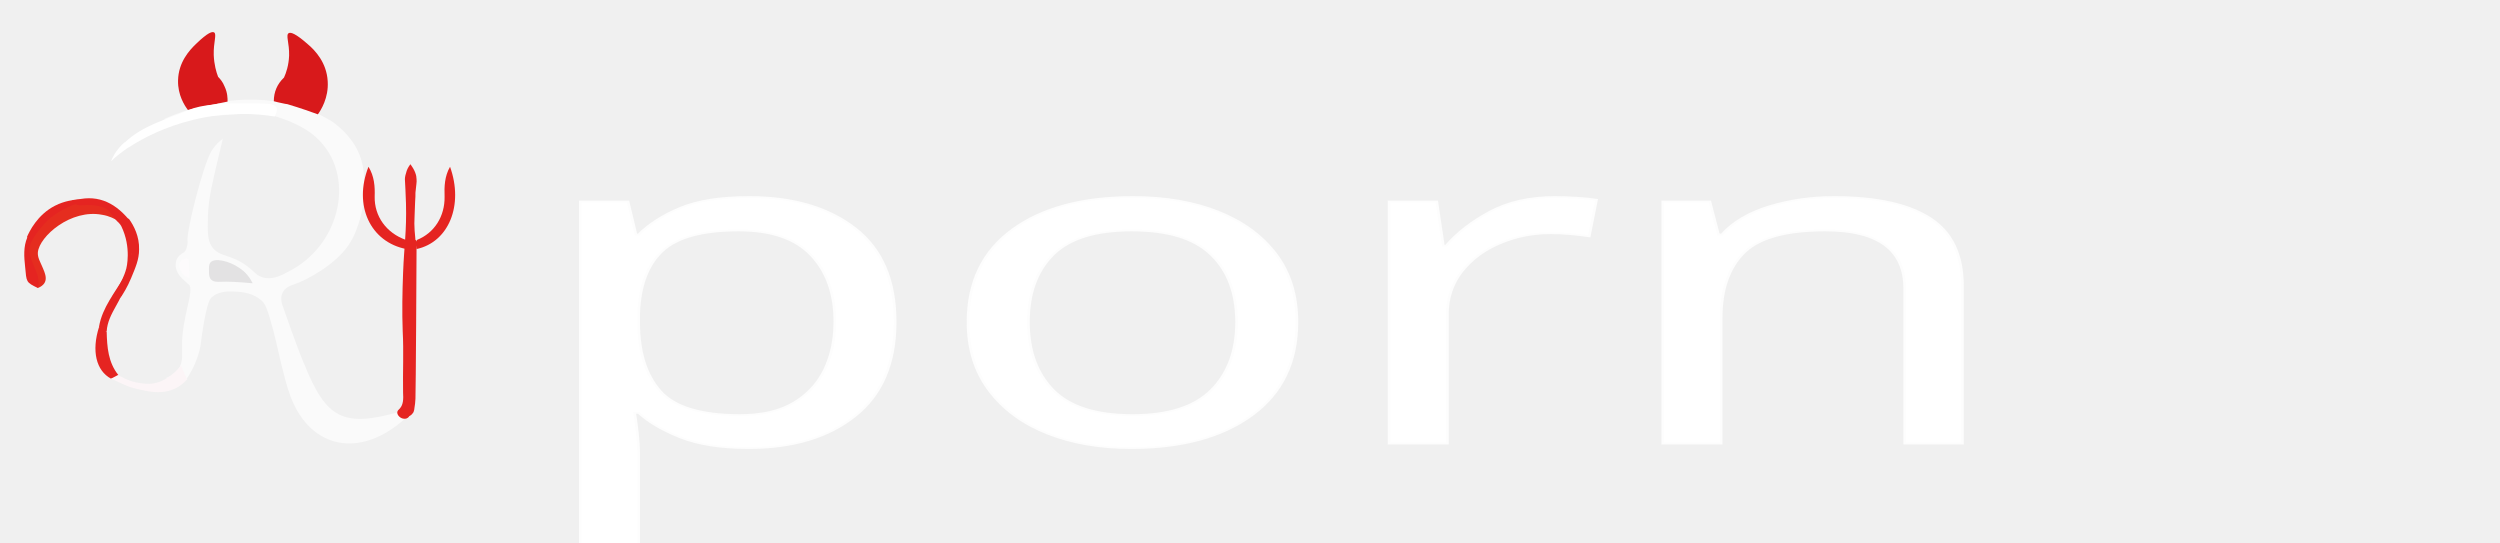
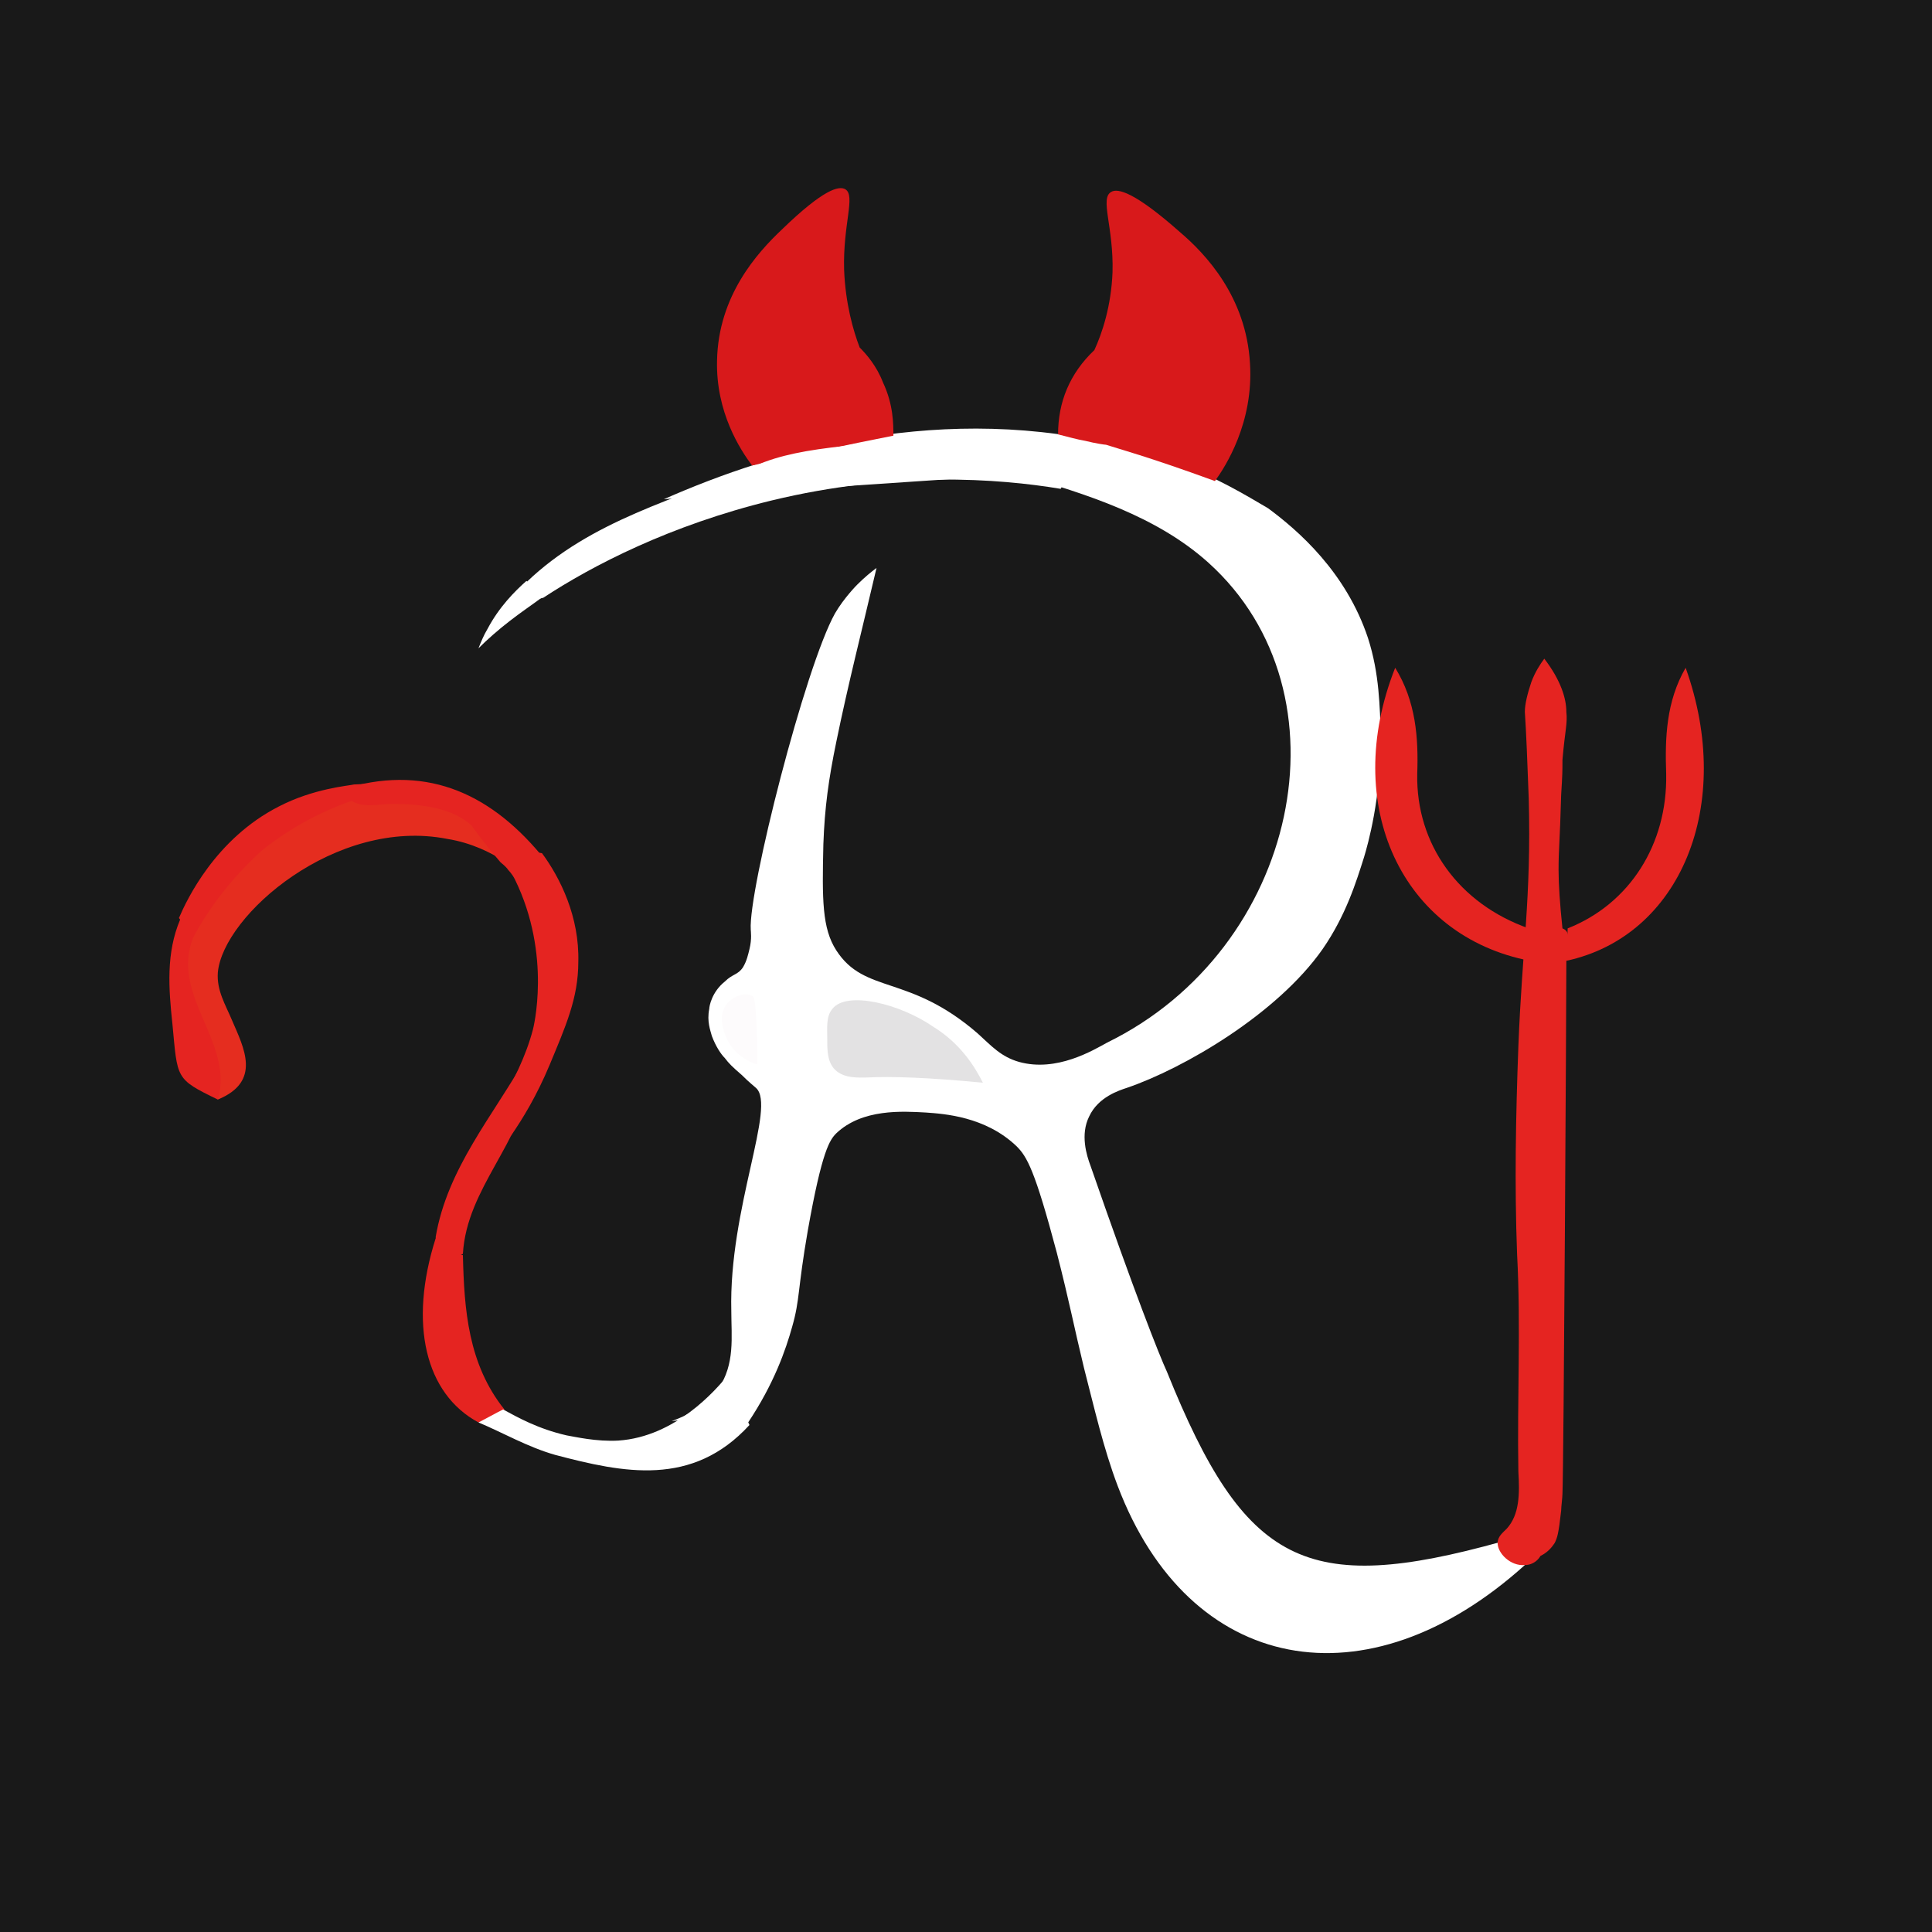
- <svg xmlns="http://www.w3.org/2000/svg" version="1.1" baseProfile="tiny" id="Capa_1" x="0px" y="0px" viewBox="0 0 686.6 149" xml:space="preserve">
-   <path fill="none" stroke="#000000" stroke-miterlimit="10" d="M97.6,54" />
-   <path fill="#FAFAFA" d="M111.2,115c-12.2,11-25.9,8.4-31.4-6.1c-1.1-2.9-1.8-6-2.6-9.1c-0.8-3.3-1.1-5-2.1-8.9  c-1.7-6.4-2.3-7.4-3.1-8.2c-2.4-2.3-5.6-2.5-7-2.6c-1.8-0.1-4.9-0.3-6.9,1.6c-0.5,0.5-1.1,1.3-2.2,7.5c-0.8,4.6-0.6,5.3-1.2,7.4  c-0.5,1.8-1.4,4.4-3.4,7.4c-0.3,0-0.7-0.1-1.1-0.1c-1.7-0.2-3.3-0.2-4.8,0c1.1-0.4,2.6-1.1,3.6-2.5c1.3-1.9,1-4,1-6  c-0.2-7.9,3.5-15.8,1.9-17.2c-0.1-0.1-0.5-0.4-1.1-1c-0.7-0.6-1-0.9-1.3-1.3c-0.3-0.3-0.7-0.9-1-1.7c-0.1-0.4-0.4-1.1-0.2-2.1  c0-0.2,0.2-1.3,1.2-2.1c0.6-0.6,1-0.5,1.4-1.1c0.3-0.5,0.4-1,0.5-1.4c0.2-0.8,0.1-1.4,0.1-1.5c-0.2-3,4.2-20.3,6.5-24.4  c0.7-1.2,1.7-2.2,1.7-2.2c0.6-0.6,1.1-1,1.5-1.3c-1.1,4.7-2.2,9-3.1,13.4c-0.6,2.9-0.9,5.1-1,7.9c-0.1,4.3-0.1,6.5,1,8.2  c2.2,3.4,5.6,1.8,10.9,6.4c1.1,1,1.8,1.8,3.2,2.2c2.9,0.8,5.7-0.9,6.8-1.5c14.7-7.2,19-26.9,7.8-37c-4-3.6-9.4-5.3-14.6-6.8  c-9.1,0.6-18.3,1.2-27.4,1.9c8.6-3.8,21.6-7.6,35.6-4c2.1,0.5,4,1.2,4,1.2c3,1.1,5.3,2.5,7,3.5c2.3,1.7,6,4.9,7.7,10  c0.9,2.8,0.9,5.3,1,7.6c0,4.8-1,8.3-1.3,9.3c-0.6,1.9-1.4,4.5-3.2,7.1c-3.5,5-10.7,9.2-15.1,10.7c-0.6,0.2-2.2,0.7-2.9,2.2  c-0.7,1.4-0.2,3,0.1,3.8c3.4,9.8,5.3,14.6,5.9,15.9c6,14.9,10.7,17.3,25.8,13.1C109.9,113.9,110.6,114.5,111.2,115z" />
-   <path fill="#D8191B" d="M51.6,30.2c-0.9-1.2-2.8-4.1-2.7-8.1c0.1-5,3.1-8.3,5-10.1c3.2-3.1,4.4-3.4,4.9-3.1c0.8,0.5-0.2,2.7-0.1,6.2  c0.1,2.6,0.7,4.7,1.2,6c0.5,0.5,1.3,1.4,1.8,2.7c0.8,1.7,0.8,3.2,0.8,4.1C58.9,28.6,55.3,29.4,51.6,30.2z" />
-   <path fill="#E52421" d="M114.4,68.4c0,3.4-0.2,39-0.3,41.1c0,0.3-0.1,1-0.1,1.3c-0.2,1.8-0.3,2.1-0.5,2.5c-0.2,0.3-0.5,0.7-1.1,1  c-0.1,0.2-0.5,0.7-1.2,0.7c-1.1,0.1-2.1-0.9-2.1-1.7c0-0.5,0.4-0.8,0.7-1.1c1-1.1,1-2.7,0.9-4.4c-0.1-5.6,0.2-11.2-0.1-16.8  c-0.2-5.3-0.1-10.7,0.1-16c0.3-7.7,1-11.4,0.8-19.1c-0.1-2.8-0.2-5.2-0.3-6.7c0-0.6,0.2-1.4,0.5-2.3c0.3-0.8,0.7-1.4,1-1.8  c1.3,1.7,1.7,3.1,1.7,4.1c0.1,0.9-0.1,1.4-0.3,3.7c0,0.9,0,1.1-0.1,2.7c-0.1,3.7-0.2,4.1-0.2,5.8c0,1.1,0.1,2.6,0.3,4.5  C114.6,66.1,114.7,66.5,114.4,68.4z" />
-   <path fill="#E52D1F" d="M33.4,61.1c-0.4-0.2-0.8-0.3-1.1-0.5c-0.8-0.5-2.3-1.3-4.2-1.6c-8.6-1.7-17.3,5.9-17.7,10.3  c-0.1,1.4,0.6,2.5,1.1,3.7c0.9,2.1,2.3,4.7-1.1,6.1c-1.1-4-4.2-7.6-2.6-12.3c1.9-5.3,5.1-9.4,10.9-10.8c0.4-0.3,0.8-0.7,1.3-1  c3.9,0.2,7.9-0.2,11.3,2.5C32.3,58.6,33.8,59.3,33.4,61.1z" />
-   <path fill="#FFFFFF" d="M67.5,28.4c5.9,0,7.8,0,8.4,1.1c0.4,0.8-0.1,1.8-0.5,2.5c-4.8-0.8-12.8-1.4-22.3,0.9  c-7.8,1.9-13.8,5-17.6,7.5c-1.1,0.3-1.5-0.1-1.3-1.2c5-4.8,11.6-6.4,17.7-9c1.8-0.8,4-1.2,6.8-1.5C60.6,28.3,61,28.4,67.5,28.4z" />
-   <path fill="#E52421" d="M114.4,68.4c0-0.8,0.1-1.7,0.1-2.5c4.8-1.9,7.7-6.5,7.6-11.9c-0.1-2.8,0-5.6,1.5-8.2  C127.4,56.4,123.2,66.5,114.4,68.4z" />
-   <path fill="#E52421" d="M30.5,104c-4.1-2.2-5.4-7.6-3.3-14.2c0.5,0.8,1.2,1.2,2.1,1.3c0.1,4.2,0.4,8.4,3.2,11.9  C32.1,103.9,31.1,103.7,30.5,104z" />
-   <path fill="#FCF5F7" d="M30.5,104c0.6-0.3,1.3-0.7,1.9-1c1.1,0.6,2.7,1.5,4.9,2c0.6,0.1,2.3,0.5,4,0.4c4.4-0.3,7.5-3.9,8.4-5  c0.6,1.3,1.1,2.5,1.7,3.8c-4.4,4.8-9.7,3.7-15,2.3C34.3,105.9,32.4,104.8,30.5,104z" />
-   <path fill="#E52421" d="M34.2,75.8c2.1-4.8,3.1-9.7,0-14.5c-0.3-1,0.2-1.4,1.2-1.2c1.4,1.9,2.9,4.9,2.8,8.4c0,2.8-1,5-2.2,7.9  c-1,2.4-2.1,4.2-3,5.5c0.2-1.7,0.5-3.5,1-5.3C34,76.4,34.1,76.1,34.2,75.8z" />
-   <path fill="#E52421" d="M34.2,75.8c0.1,0.5,0.2,1.1,0.3,1.6c-0.6,5-4.9,8.5-5.2,13.6c-1.5,0.9-2,0.2-2.1-1.3  C28.1,84.4,31.6,80.4,34.2,75.8z" />
-   <path fill="#E52421" d="M8.5,66.6c-1.8,4.5,3.2,8.1,1.9,12.5c-3.3-1.6-3.1-1.6-3.5-5.8c-0.3-2.8-0.5-5.5,0.6-8.1  C8.6,65.1,8.8,65.7,8.5,66.6z" />
-   <path fill="#E52421" d="M35.3,60.2c0.6,1.8,1.2,4.3,1.1,7.4c-0.2,7.3-4.3,12.4-5.8,14.1c0,0,0,0,0,0s3-3.8,4.1-8  c0,0,1.5-5.7-1.4-11.6c-0.2-0.4-0.5-0.7-0.5-0.7c-0.2-0.3-0.5-0.5-0.6-0.6c0,0-0.7-0.8-1.7-2.1c-0.5-0.7-0.5-0.7-0.6-0.8  c-1.6-1.4-4.2-1.6-6-1.6c-1.4,0-3,0.6-4-1.1C26.2,53.2,31.2,55.3,35.3,60.2z" />
-   <path fill="#E52421" d="M8.5,66.6c-0.4-0.5-0.7-1-1.1-1.5c0.6-1.4,2.8-6.1,7.7-8.6c2.7-1.4,5.4-1.6,5.8-1.7c1.7-0.1,3.1,0,4.1,0.2  c-1,0.1-2.3,0.4-3.8,0.9c-4,1.3-6.5,3.3-7.3,3.9C11.1,62.3,9.4,64.9,8.5,66.6z" />
-   <path fill="#FFFFFF" d="M34.2,39.1c0.4,0.4,0.9,0.8,1.3,1.2c-0.8,0.6-1.7,1.2-2.6,1.9c-0.9,0.7-1.7,1.4-2.4,2.1  c0.2-0.5,0.4-1,0.7-1.5C32.1,41.1,33.3,39.9,34.2,39.1z" />
-   <path fill="#E3E2E3" d="M69.4,77.8c-4.2-0.4-7-0.5-9-0.4c-0.5,0-1.7,0.1-2.4-0.6c-0.6-0.6-0.6-1.5-0.6-2.3c0-1-0.1-1.8,0.4-2.4  c1.1-1.4,5.2-0.4,7.8,1.4C67.7,74.8,68.8,76.6,69.4,77.8z" />
-   <path fill="#E52421" d="M111.6,68.4c0-0.8-0.1-1.7-0.1-2.5c-5.4-1.9-8.7-6.5-8.6-11.9c0.1-2.8-0.1-5.6-1.7-8.2  C97,56.4,101.7,66.5,111.6,68.4z" />
-   <path fill="#E52421" d="M108.5,55" />
-   <path fill="#D8191B" d="M87.3,31.4c0.8-1.1,3-4.5,2.7-9.1c-0.3-5.1-3.4-8.4-5.4-10.1c-3.5-3.1-4.8-3.4-5.3-3.1  c-0.9,0.5,0.2,2.7,0.1,6.2c-0.1,2.6-0.8,4.7-1.4,6c-1.9,1.8-2.8,4-2.8,6.5c0.8,0.2,1.5,0.4,2.1,0.5c0.8,0.2,1.5,0.3,1.6,0.3  C79.8,28.9,82.1,29.5,87.3,31.4z" />
-   <path fill="#E3E2E3" d="M63.1,80.4" />
-   <path fill="#FDFBFC" d="M51.6,71.1c-0.5-0.3-1.5,0-2,0.7c-0.8,1.1,0.1,2.7,0.2,2.9c0.7,1.2,1.9,1.6,2.2,1.7c0-0.2,0-0.6,0-1.1  c0-0.2,0-1.4-0.1-2.8C51.8,71.4,51.8,71.2,51.6,71.1z" />
-   <path fill="#090909" d="M51.8,77.1" />
-   <path fill="#FDFBFC" d="M44.1,76.8" />
-   <path fill="#090909" d="M-11,41.5" />
-   <path fill="#010202" d="M-29,0" />
-   <text transform="matrix(1.4682 0 0 1 143.8972 121.818)" fill="#FFFFFF" stroke="#FDFDFD" stroke-width="0.5" stroke-miterlimit="10" font-family="'RolladeBallado'" font-size="124px">porn</text>
+ <svg xmlns="http://www.w3.org/2000/svg" version="1.1" id="Capa_1" x="0px" y="0px" viewBox="0 0 149 149" style="enable-background:new 0 0 149 149;" xml:space="preserve">
+   <style type="text/css">
+ 	.st0{fill:#191919;}
+ 	.st1{fill:none;stroke:#000000;stroke-miterlimit:10;}
+ 	.st2{fill:#FFFFFF;}
+ 	.st3{fill:#D8191B;}
+ 	.st4{fill:#E52421;}
+ 	.st5{fill:#E52D1F;}
+ 	.st6{fill:#E3E2E3;}
+ 	.st7{fill:#FDFBFC;}
+ 	.st8{fill:#090909;}
+ 	.st9{fill:#010202;}
+ </style>
+   <rect x="-6.1" class="st0" width="155.1" height="149" />
+   <path class="st1" d="M104,59.7" />
+   <path class="st2" d="M117.6,120.7c-12.2,11-25.9,8.4-31.4-6.1c-1.1-2.9-1.8-6-2.6-9.1c-0.8-3.3-1.1-5-2.1-8.9  c-1.7-6.4-2.3-7.4-3.1-8.2c-2.4-2.3-5.6-2.5-7-2.6c-1.8-0.1-4.9-0.3-6.9,1.6c-0.5,0.5-1.1,1.3-2.2,7.5c-0.8,4.6-0.6,5.3-1.2,7.4  c-0.5,1.8-1.4,4.4-3.4,7.4c-0.3,0-0.7-0.1-1.1-0.1c-1.7-0.2-3.3-0.2-4.8,0c1.1-0.4,2.6-1.1,3.6-2.5c1.3-1.9,1-4,1-6  c-0.2-7.9,3.5-15.8,1.9-17.2c-0.1-0.1-0.5-0.4-1.1-1c-0.7-0.6-1-0.9-1.3-1.3c-0.3-0.3-0.7-0.9-1-1.7c-0.1-0.4-0.4-1.1-0.2-2.1  c0-0.2,0.2-1.3,1.2-2.1c0.6-0.6,1-0.5,1.4-1.1c0.3-0.5,0.4-1,0.5-1.4c0.2-0.8,0.1-1.4,0.1-1.5c-0.2-3,4.2-20.3,6.5-24.4  c0.7-1.2,1.7-2.2,1.7-2.2c0.6-0.6,1.1-1,1.5-1.3c-1.1,4.7-2.2,9-3.1,13.4c-0.6,2.9-0.9,5.1-1,7.9c-0.1,4.3-0.1,6.5,1,8.2  c2.2,3.4,5.6,1.8,10.9,6.4c1.1,1,1.8,1.8,3.2,2.2c2.9,0.8,5.7-0.9,6.8-1.5c14.7-7.2,19-26.9,7.8-37c-4-3.6-9.4-5.3-14.6-6.8  c-9.1,0.6-18.3,1.2-27.4,1.9c8.6-3.8,21.6-7.6,35.6-4c2.1,0.5,4,1.2,4,1.2c3,1.1,5.3,2.5,7,3.5c2.3,1.7,6,4.9,7.7,10  c0.9,2.8,0.9,5.3,1,7.6c0,4.8-1,8.3-1.3,9.3c-0.6,1.9-1.4,4.5-3.2,7.1c-3.5,5-10.7,9.2-15.1,10.7c-0.6,0.2-2.2,0.7-2.9,2.2  c-0.7,1.4-0.2,3,0.1,3.8c3.4,9.8,5.3,14.6,5.9,15.9c6,14.9,10.7,17.3,25.8,13.1C116.3,119.6,117,120.2,117.6,120.7z" />
+   <path class="st3" d="M58,35.9c-0.9-1.2-2.8-4.1-2.7-8.1c0.1-5,3.1-8.3,5-10.1c3.2-3.1,4.4-3.4,4.9-3.1c0.8,0.5-0.2,2.7-0.1,6.2  c0.1,2.6,0.7,4.7,1.2,6c0.5,0.5,1.3,1.4,1.8,2.7c0.8,1.7,0.8,3.2,0.8,4.1C65.3,34.3,61.7,35.1,58,35.9z" />
+   <path class="st4" d="M120.8,74.1c0,3.4-0.2,39-0.3,41.1c0,0.3-0.1,1-0.1,1.3c-0.2,1.8-0.3,2.1-0.5,2.5c-0.2,0.3-0.5,0.7-1.1,1  c-0.1,0.2-0.5,0.7-1.2,0.7c-1.1,0.1-2.1-0.9-2.1-1.7c0-0.5,0.4-0.8,0.7-1.1c1-1.1,1-2.7,0.9-4.4c-0.1-5.6,0.2-11.2-0.1-16.8  c-0.2-5.3-0.1-10.7,0.1-16c0.3-7.7,1-11.4,0.8-19.1c-0.1-2.8-0.2-5.2-0.3-6.7c0-0.6,0.2-1.4,0.5-2.3c0.3-0.8,0.7-1.4,1-1.8  c1.3,1.7,1.7,3.1,1.7,4.1c0.1,0.9-0.1,1.4-0.3,3.7c0,0.9,0,1.1-0.1,2.7c-0.1,3.7-0.2,4.1-0.2,5.8c0,1.1,0.1,2.6,0.3,4.5  C121,71.8,121.1,72.2,120.8,74.1z" />
+   <path class="st5" d="M39.8,66.8c-0.4-0.2-0.8-0.3-1.1-0.5c-0.8-0.5-2.3-1.3-4.2-1.6C25.9,63,17.2,70.6,16.8,75  c-0.1,1.4,0.6,2.5,1.1,3.7c0.9,2.1,2.3,4.7-1.1,6.1c-1.1-4-4.2-7.6-2.6-12.3c1.9-5.3,5.1-9.4,10.9-10.8c0.4-0.3,0.8-0.7,1.3-1  c3.9,0.2,7.9-0.2,11.3,2.5C38.7,64.3,40.2,65,39.8,66.8z" />
+   <path class="st2" d="M73.9,34.1c5.9,0,7.8,0,8.4,1.1c0.4,0.8-0.1,1.8-0.5,2.5C77,36.9,69,36.3,59.5,38.6c-7.8,1.9-13.8,5-17.6,7.5  c-1.1,0.3-1.5-0.1-1.3-1.2c5-4.8,11.6-6.4,17.7-9c1.8-0.8,4-1.2,6.8-1.5C67,34,67.4,34.1,73.9,34.1z" />
+   <path class="st4" d="M120.8,74.1c0-0.8,0.1-1.7,0.1-2.5c4.8-1.9,7.7-6.5,7.6-11.9c-0.1-2.8,0-5.6,1.5-8.2  C133.8,62.1,129.6,72.2,120.8,74.1z" />
+   <path class="st4" d="M36.9,109.7c-4.1-2.2-5.4-7.6-3.3-14.2c0.5,0.8,1.2,1.2,2.1,1.3c0.1,4.2,0.4,8.4,3.2,11.9  C38.5,109.6,37.5,109.4,36.9,109.7z" />
+   <path class="st2" d="M36.9,109.7c0.6-0.3,1.3-0.7,1.9-1c1.1,0.6,2.7,1.5,4.9,2c0.6,0.1,2.3,0.5,4,0.4c4.4-0.3,7.5-3.9,8.4-5  c0.6,1.3,1.1,2.5,1.7,3.8c-4.4,4.8-9.7,3.7-15,2.3C40.7,111.6,38.8,110.5,36.9,109.7z" />
+   <path class="st4" d="M40.6,81.5c2.1-4.8,3.1-9.7,0-14.5c-0.3-1,0.2-1.4,1.2-1.2c1.4,1.9,2.9,4.9,2.8,8.4c0,2.8-1,5-2.2,7.9  c-1,2.4-2.1,4.2-3,5.5c0.2-1.7,0.5-3.5,1-5.3C40.4,82.1,40.5,81.8,40.6,81.5z" />
+   <path class="st4" d="M40.6,81.5c0.1,0.5,0.2,1.1,0.3,1.6c-0.6,5-4.9,8.5-5.2,13.6c-1.5,0.9-2,0.2-2.1-1.3  C34.5,90.1,38,86.1,40.6,81.5z" />
+   <path class="st4" d="M14.9,72.3c-1.8,4.5,3.2,8.1,1.9,12.5c-3.3-1.6-3.1-1.6-3.5-5.8c-0.3-2.8-0.5-5.5,0.6-8.1  C15,70.8,15.2,71.4,14.9,72.3z" />
+   <path class="st4" d="M41.7,65.9c0.6,1.8,1.2,4.3,1.1,7.4c-0.2,7.3-4.3,12.4-5.8,14.1l0,0c0,0,3-3.8,4.1-8c0,0,1.5-5.7-1.4-11.6  c-0.2-0.4-0.5-0.7-0.5-0.7c-0.2-0.3-0.5-0.5-0.6-0.6c0,0-0.7-0.8-1.7-2.1c-0.5-0.7-0.5-0.7-0.6-0.8c-1.6-1.4-4.2-1.6-6-1.6  c-1.4,0-3,0.6-4-1.1C32.6,58.9,37.6,61,41.7,65.9z" />
+   <path class="st4" d="M14.9,72.3c-0.4-0.5-0.7-1-1.1-1.5c0.6-1.4,2.8-6.1,7.7-8.6c2.7-1.4,5.4-1.6,5.8-1.7c1.7-0.1,3.1,0,4.1,0.2  c-1,0.1-2.3,0.4-3.8,0.9c-4,1.3-6.5,3.3-7.3,3.9C17.5,68,15.8,70.6,14.9,72.3z" />
+   <path class="st2" d="M40.6,44.8c0.4,0.4,0.9,0.8,1.3,1.2c-0.8,0.6-1.7,1.2-2.6,1.9c-0.9,0.7-1.7,1.4-2.4,2.1c0.2-0.5,0.4-1,0.7-1.5  C38.5,46.8,39.7,45.6,40.6,44.8z" />
+   <path class="st6" d="M75.8,83.5c-4.2-0.4-7-0.5-9-0.4c-0.5,0-1.7,0.1-2.4-0.6c-0.6-0.6-0.6-1.5-0.6-2.3c0-1-0.1-1.8,0.4-2.4  c1.1-1.4,5.2-0.4,7.8,1.4C74.1,80.5,75.2,82.3,75.8,83.5z" />
+   <path class="st4" d="M118,74.1c0-0.8-0.1-1.7-0.1-2.5c-5.4-1.9-8.7-6.5-8.6-11.9c0.1-2.8-0.1-5.6-1.7-8.2  C103.4,62.1,108.1,72.2,118,74.1z" />
+   <path class="st4" d="M114.9,60.7" />
+   <path class="st3" d="M93.7,37.1c0.8-1.1,3-4.5,2.7-9.1c-0.3-5.1-3.4-8.4-5.4-10.1c-3.5-3.1-4.8-3.4-5.3-3.1  c-0.9,0.5,0.2,2.7,0.1,6.2c-0.1,2.6-0.8,4.7-1.4,6c-1.9,1.8-2.8,4-2.8,6.5c0.8,0.2,1.5,0.4,2.1,0.5c0.8,0.2,1.5,0.3,1.6,0.3  C86.2,34.6,88.5,35.2,93.7,37.1z" />
+   <path class="st6" d="M69.5,86.1" />
+   <path class="st7" d="M58,76.8c-0.5-0.3-1.5,0-2,0.7c-0.8,1.1,0.1,2.7,0.2,2.9c0.7,1.2,1.9,1.6,2.2,1.7c0-0.2,0-0.6,0-1.1  c0-0.2,0-1.4-0.1-2.8C58.2,77.1,58.2,76.9,58,76.8z" />
+   <path class="st8" d="M58.2,82.8" />
+   <path class="st7" d="M50.5,82.5" />
+   <path class="st8" d="M-4.6,47.2" />
+   <path class="st9" d="M-22.6,5.7" />
</svg>
